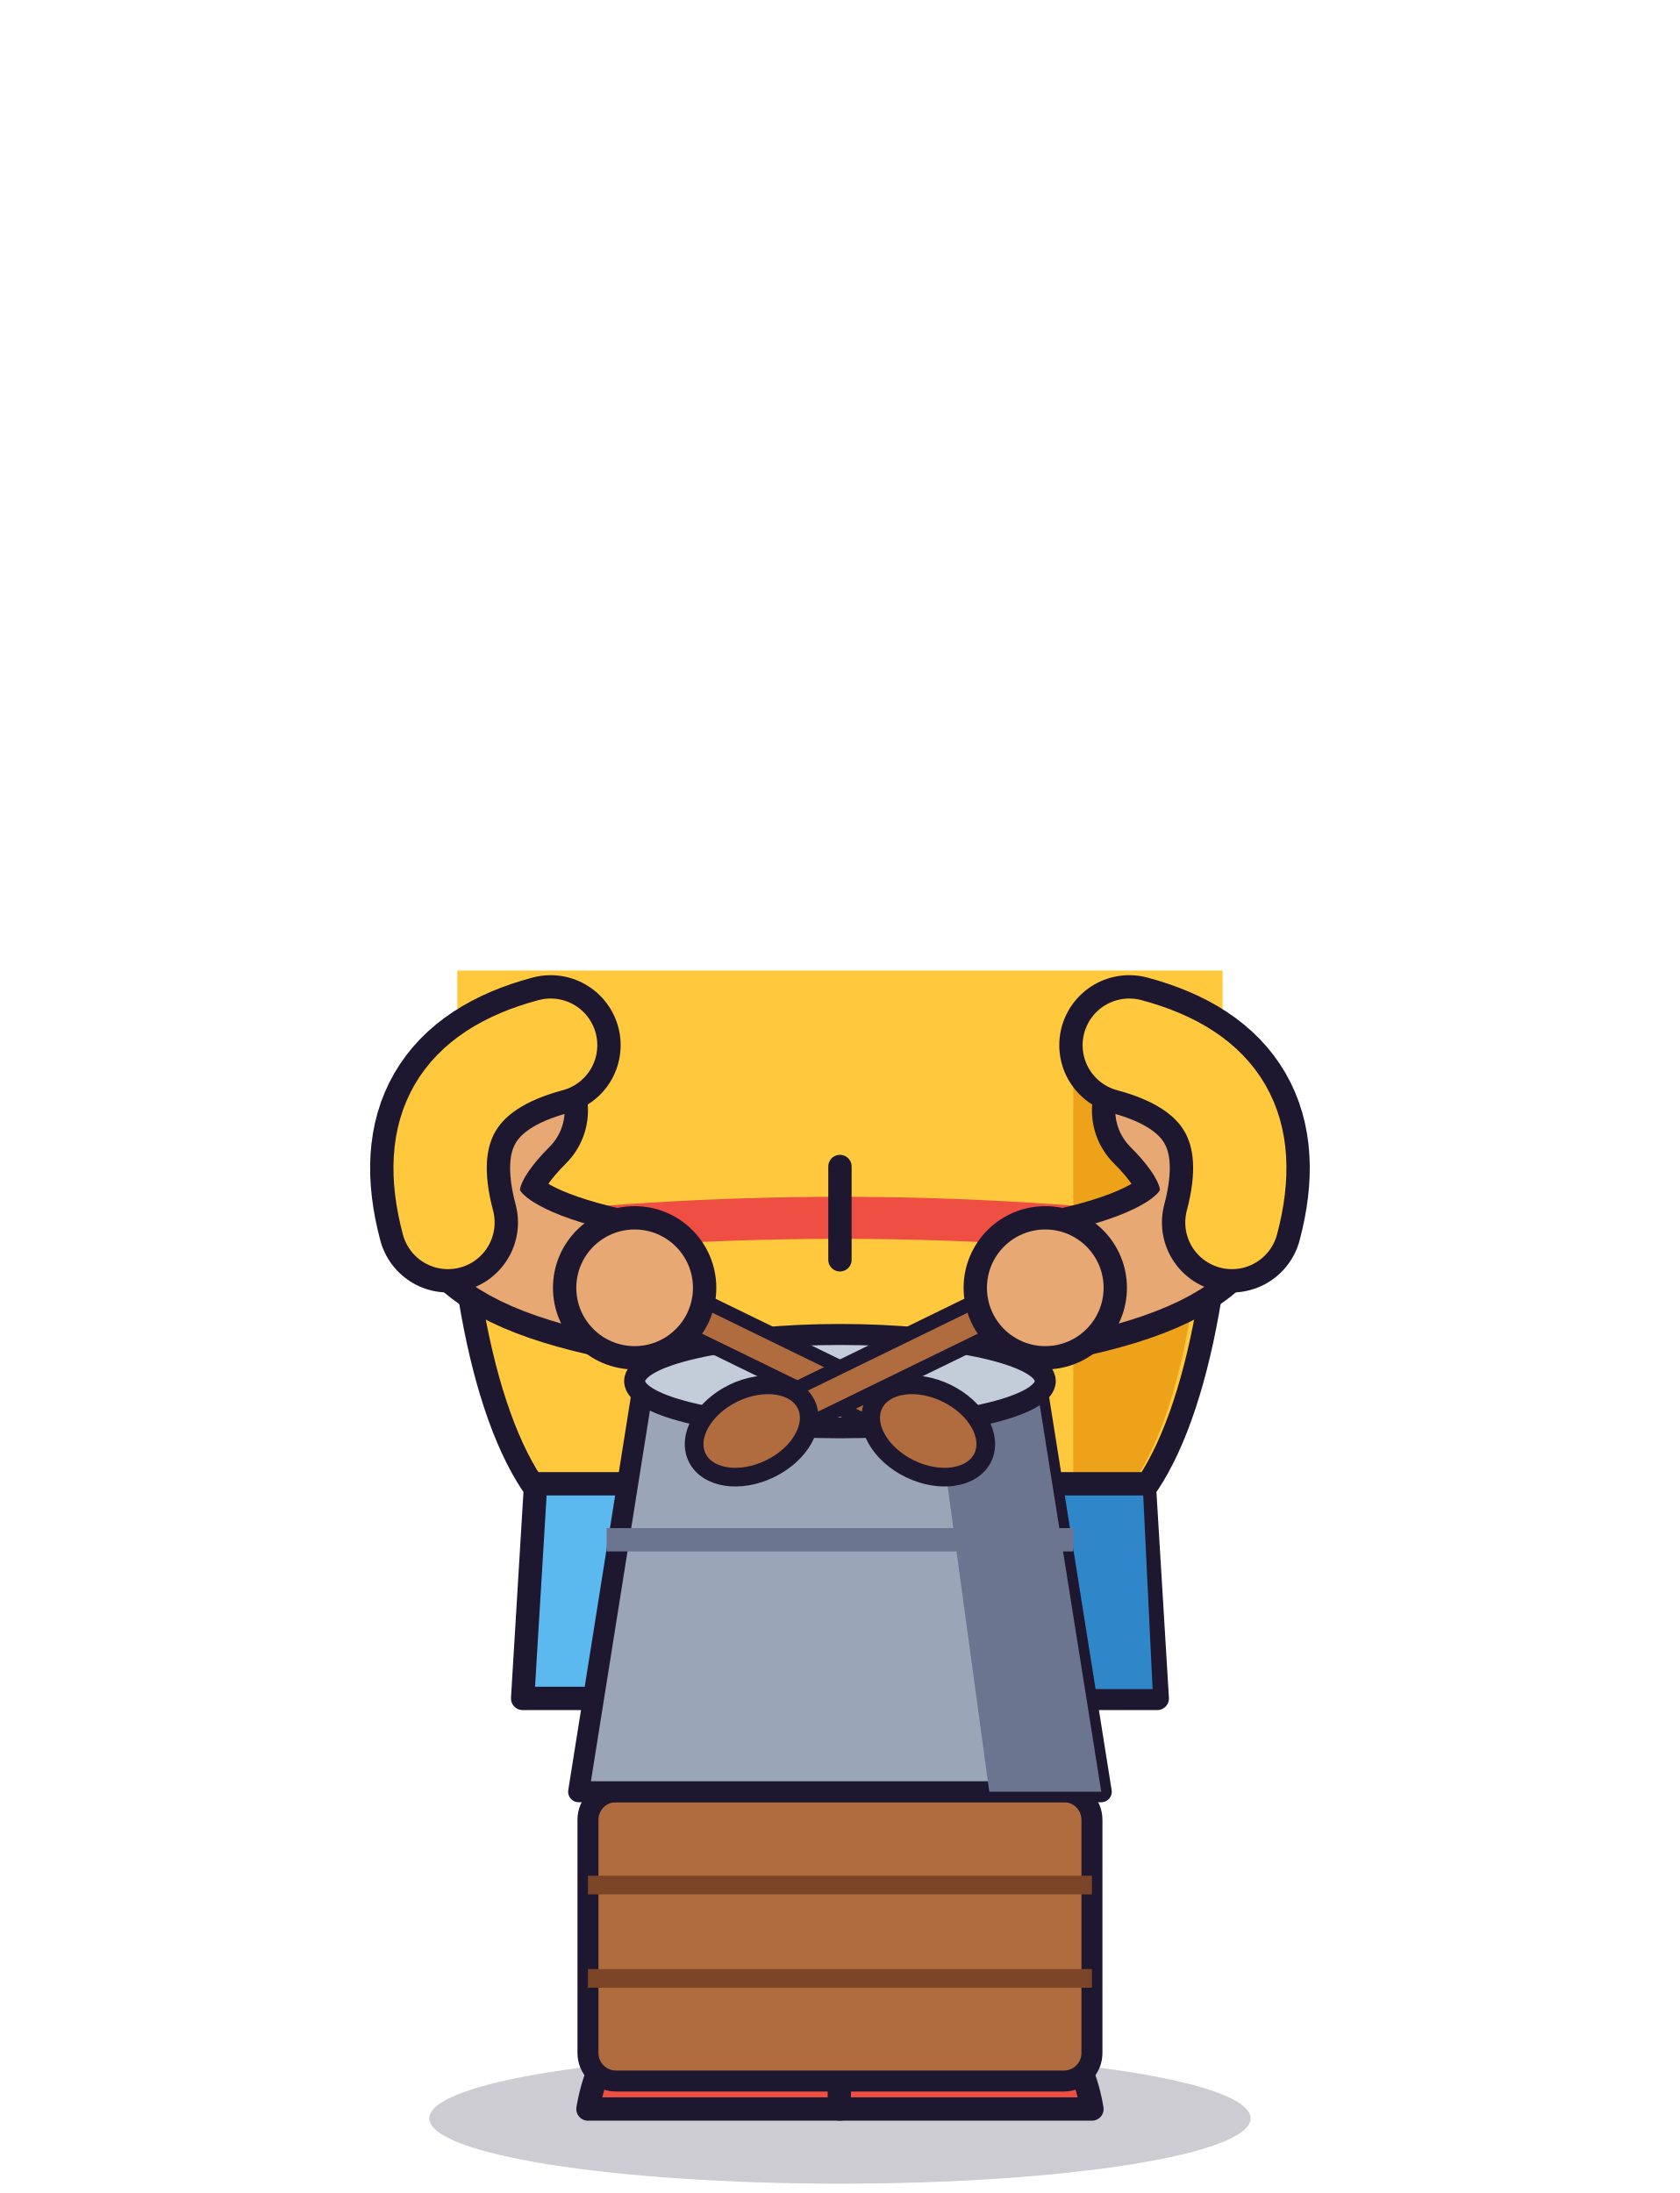
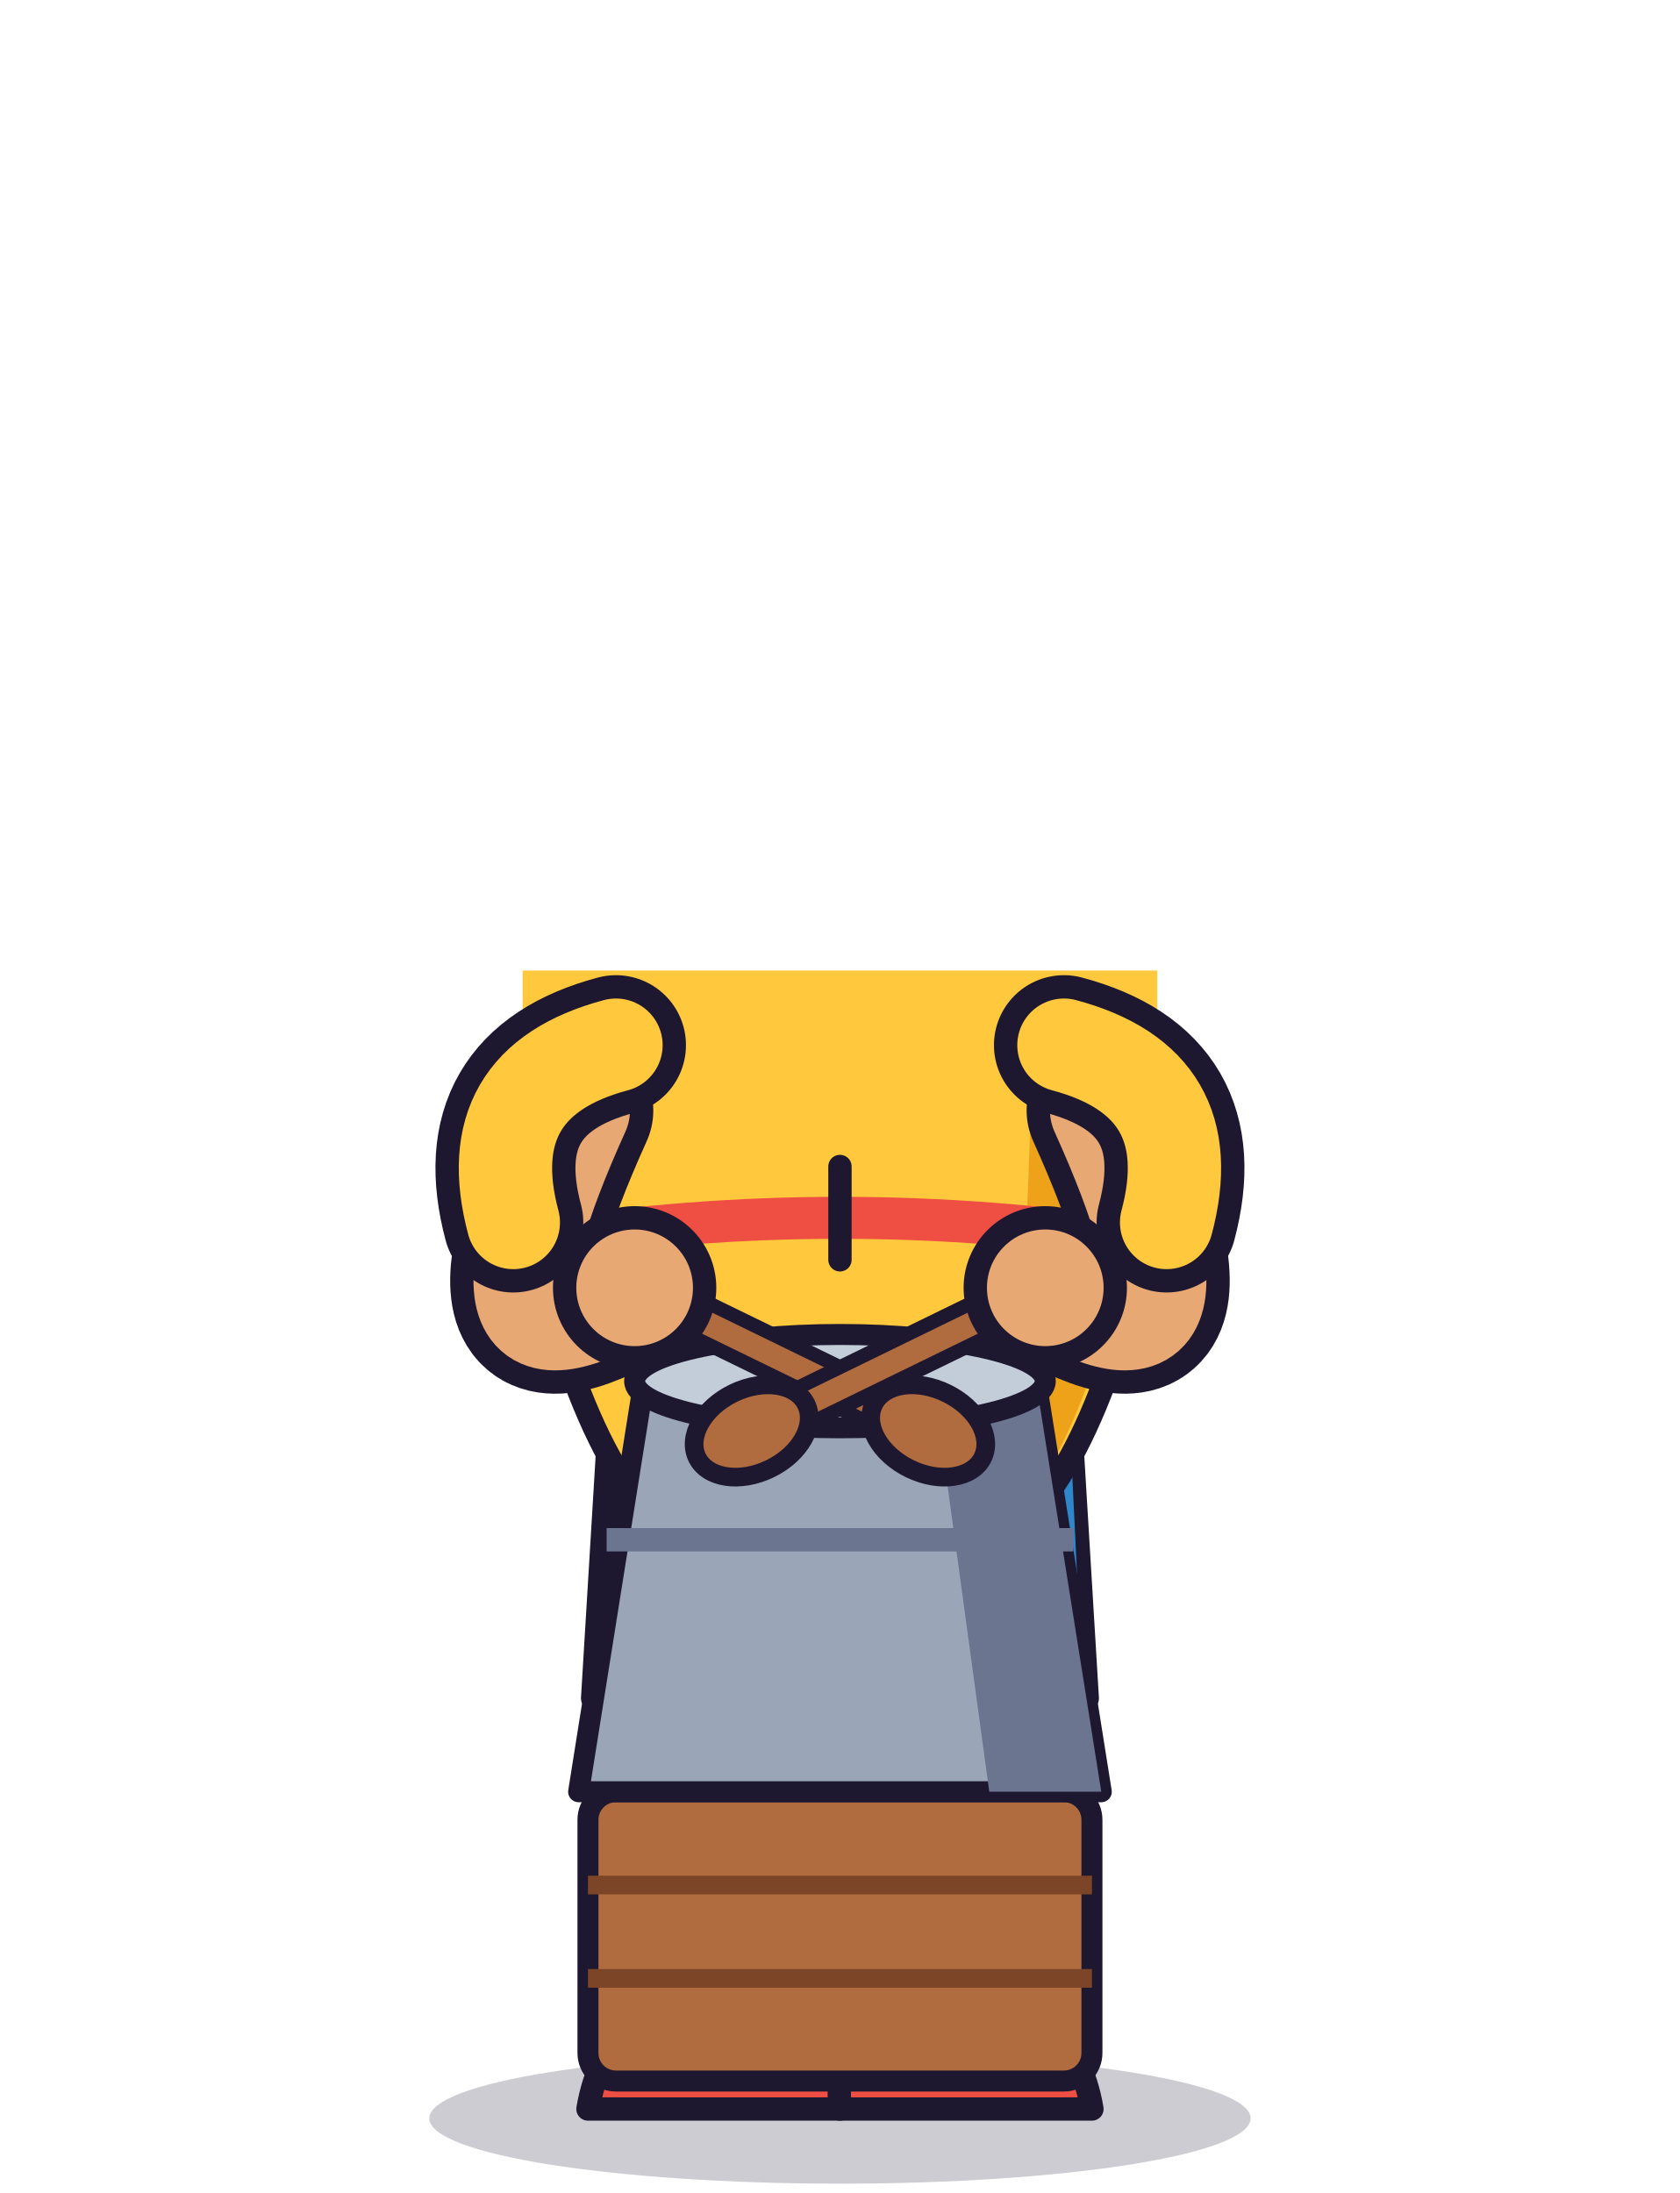
<svg xmlns="http://www.w3.org/2000/svg" width="360" height="470" viewBox="-80 0 360 470">
  <ellipse cx="100" cy="454" rx="88" ry="14" fill="#1d1830" opacity="0.22" />
  <path d="M55 304 L57 434 L95 434 L97 304 Z" fill="#e7a874" stroke="#1d1830" stroke-width="5" stroke-linejoin="round" stroke-linecap="round" />
  <path d="M103 304 L105 434 L143 434 L145 304 Z" fill="#e7a874" stroke="#1d1830" stroke-width="5" stroke-linejoin="round" stroke-linecap="round" />
  <path d="M57 408 L95 408 L95 434 L57 434 Z" fill="#fffaf0" stroke="#1d1830" stroke-width="4" stroke-linejoin="round" stroke-linecap="round" />
  <path d="M105 408 L143 408 L143 434 L105 434 Z" fill="#fffaf0" stroke="#1d1830" stroke-width="4" stroke-linejoin="round" stroke-linecap="round" />
  <path d="M46 452 Q50 428 76 428 Q102 428 100 452 Z" fill="#ef4f43" stroke="#1d1830" stroke-width="5" stroke-linejoin="round" stroke-linecap="round" />
  <path d="M54 445 L98 445" stroke="#fffaf0" stroke-width="4" stroke-linecap="round" />
  <path d="M100 452 Q98 428 124 428 Q150 428 154 452 Z" fill="#ef4f43" stroke="#1d1830" stroke-width="5" stroke-linejoin="round" stroke-linecap="round" />
  <path d="M102 445 L146 445" stroke="#fffaf0" stroke-width="4" stroke-linecap="round" />
-   <path d="M36 298 L164 298 L168 364 L106 364 L100 340 L94 364 L32 364 Z" fill="#5cb9f0" stroke="#1d1830" stroke-width="5" stroke-linejoin="round" stroke-linecap="round" />
-   <path d="M140 300 L164 300 L167 362 L144 362 Z" fill="#2f86c9" />
-   <path d="M18 208 L182 208 L182 222 C184 262 178 300 166 318 L34 318 C22 300 16 262 18 222 Z" fill="#ffc83d" />
-   <path d="M150 220 L178 220 C180 262 175 298 164 316 L150 316 Z" fill="#eda21a" />
-   <path d="M19 266 Q100 256 181 266" fill="none" stroke="#ef4f43" stroke-width="9" />
-   <path d="M18 222 C16 262 22 300 34 318 L166 318 C178 300 184 262 182 222" fill="none" stroke="#1d1830" stroke-width="5" stroke-linejoin="round" stroke-linecap="round" />
+   <path d="M51 298 L149 298 L153 364 L106 364 L100 340 L94 364 L47 364 Z" fill="#5cb9f0" stroke="#1d1830" stroke-width="5" stroke-linejoin="round" stroke-linecap="round" />
+   <path d="M125 300 L149 300 L152 362 L129 362 Z" fill="#2f86c9" />
+   <path d="M32 208 L168 208 L168 222 C170 262 158 300 146 318 L54 318 C42 300 30 262 32 222 Z" fill="#ffc83d" />
+   <path d="M141.6 220 L164 220 C166 262 155 298 144 316 L138 316 Z" fill="#eda21a" />
+   <path d="M35 266 Q100 256 165 266" fill="none" stroke="#ef4f43" stroke-width="9" />
+   <path d="M32 222 C30 262 42 300 54 318 L146 318 C158 300 170 262 168 222" fill="none" stroke="#1d1830" stroke-width="5" stroke-linejoin="round" stroke-linecap="round" />
  <rect x="46" y="384" width="108" height="62" rx="6" fill="#b06c3f" stroke="#1d1830" stroke-width="4.5" stroke-linejoin="round" stroke-linecap="round" />
  <path d="M46 404 L154 404 M46 424 L154 424" stroke="#7c4527" stroke-width="4" />
  <path d="M58 296 L142 296 L156 384 L44 384 Z" fill="#9aa6b8" stroke="#1d1830" stroke-width="4.5" stroke-linejoin="round" stroke-linecap="round" />
  <path d="M120 296 L142 296 L156 384 L132 384 Z" fill="#6b7590" />
  <ellipse cx="100" cy="296" rx="44" ry="10" fill="#c3ccd9" stroke="#1d1830" stroke-width="4.5" stroke-linejoin="round" stroke-linecap="round" />
  <path d="M50 330 L150 330" stroke="#6b7590" stroke-width="5" />
  <path d="M48 274 L36 258 M100 270 L100 250 M152 274 L164 258" stroke="#1d1830" stroke-width="5" stroke-linejoin="round" stroke-linecap="round" />
-   <path d="M30 238 Q2 266 56 276" fill="none" stroke="#1d1830" stroke-width="32" stroke-linecap="round" stroke-linejoin="round" />
-   <path d="M30 238 Q2 266 56 276" fill="none" stroke="#e7a874" stroke-width="22" stroke-linecap="round" stroke-linejoin="round" />
-   <path d="M38 224 Q8 232 16 262" fill="none" stroke="#1d1830" stroke-width="30" stroke-linecap="round" />
-   <path d="M38 224 Q8 232 16 262" fill="none" stroke="#ffc83d" stroke-width="20" stroke-linecap="round" />
-   <path d="M170 238 Q198 266 144 276" fill="none" stroke="#1d1830" stroke-width="32" stroke-linecap="round" stroke-linejoin="round" />
-   <path d="M170 238 Q198 266 144 276" fill="none" stroke="#e7a874" stroke-width="22" stroke-linecap="round" stroke-linejoin="round" />
-   <path d="M162 224 Q192 232 184 262" fill="none" stroke="#1d1830" stroke-width="30" stroke-linecap="round" />
-   <path d="M162 224 Q192 232 184 262" fill="none" stroke="#ffc83d" stroke-width="20" stroke-linecap="round" />
+   <path d="M44 238 Q16 300 56 276" fill="none" stroke="#1d1830" stroke-width="32" stroke-linecap="round" stroke-linejoin="round" />
+   <path d="M44 238 Q16 300 56 276" fill="none" stroke="#e7a874" stroke-width="22" stroke-linecap="round" stroke-linejoin="round" />
+   <path d="M52 224 Q22 232 30 262" fill="none" stroke="#1d1830" stroke-width="30" stroke-linecap="round" />
+   <path d="M52 224 Q22 232 30 262" fill="none" stroke="#ffc83d" stroke-width="20" stroke-linecap="round" />
+   <path d="M156 238 Q184 300 144 276" fill="none" stroke="#1d1830" stroke-width="32" stroke-linecap="round" stroke-linejoin="round" />
+   <path d="M156 238 Q184 300 144 276" fill="none" stroke="#e7a874" stroke-width="22" stroke-linecap="round" stroke-linejoin="round" />
+   <path d="M148 224 Q178 232 170 262" fill="none" stroke="#1d1830" stroke-width="30" stroke-linecap="round" />
+   <path d="M148 224 Q178 232 170 262" fill="none" stroke="#ffc83d" stroke-width="20" stroke-linecap="round" />
  <path d="M56 276 L118.916 306.686" stroke="#1d1830" stroke-width="11" stroke-linecap="round" />
  <path d="M56 276 L118.916 306.686" stroke="#b06c3f" stroke-width="5" stroke-linecap="round" />
  <ellipse cx="118.916" cy="306.686" rx="13" ry="9" transform="rotate(26 118.9156 306.686)" fill="#b06c3f" stroke="#1d1830" stroke-width="4" stroke-linejoin="round" stroke-linecap="round" />
  <path d="M144 276 L81.084 306.686" stroke="#1d1830" stroke-width="11" stroke-linecap="round" />
  <path d="M144 276 L81.084 306.686" stroke="#b06c3f" stroke-width="5" stroke-linecap="round" />
  <ellipse cx="81.084" cy="306.686" rx="13" ry="9" transform="rotate(154 81.08442 306.686)" fill="#b06c3f" stroke="#1d1830" stroke-width="4" stroke-linejoin="round" stroke-linecap="round" />
  <circle cx="56" cy="276" r="15" fill="#e7a874" stroke="#1d1830" stroke-width="5" stroke-linejoin="round" stroke-linecap="round" />
  <circle cx="144" cy="276" r="15" fill="#e7a874" stroke="#1d1830" stroke-width="5" stroke-linejoin="round" stroke-linecap="round" />
</svg>
